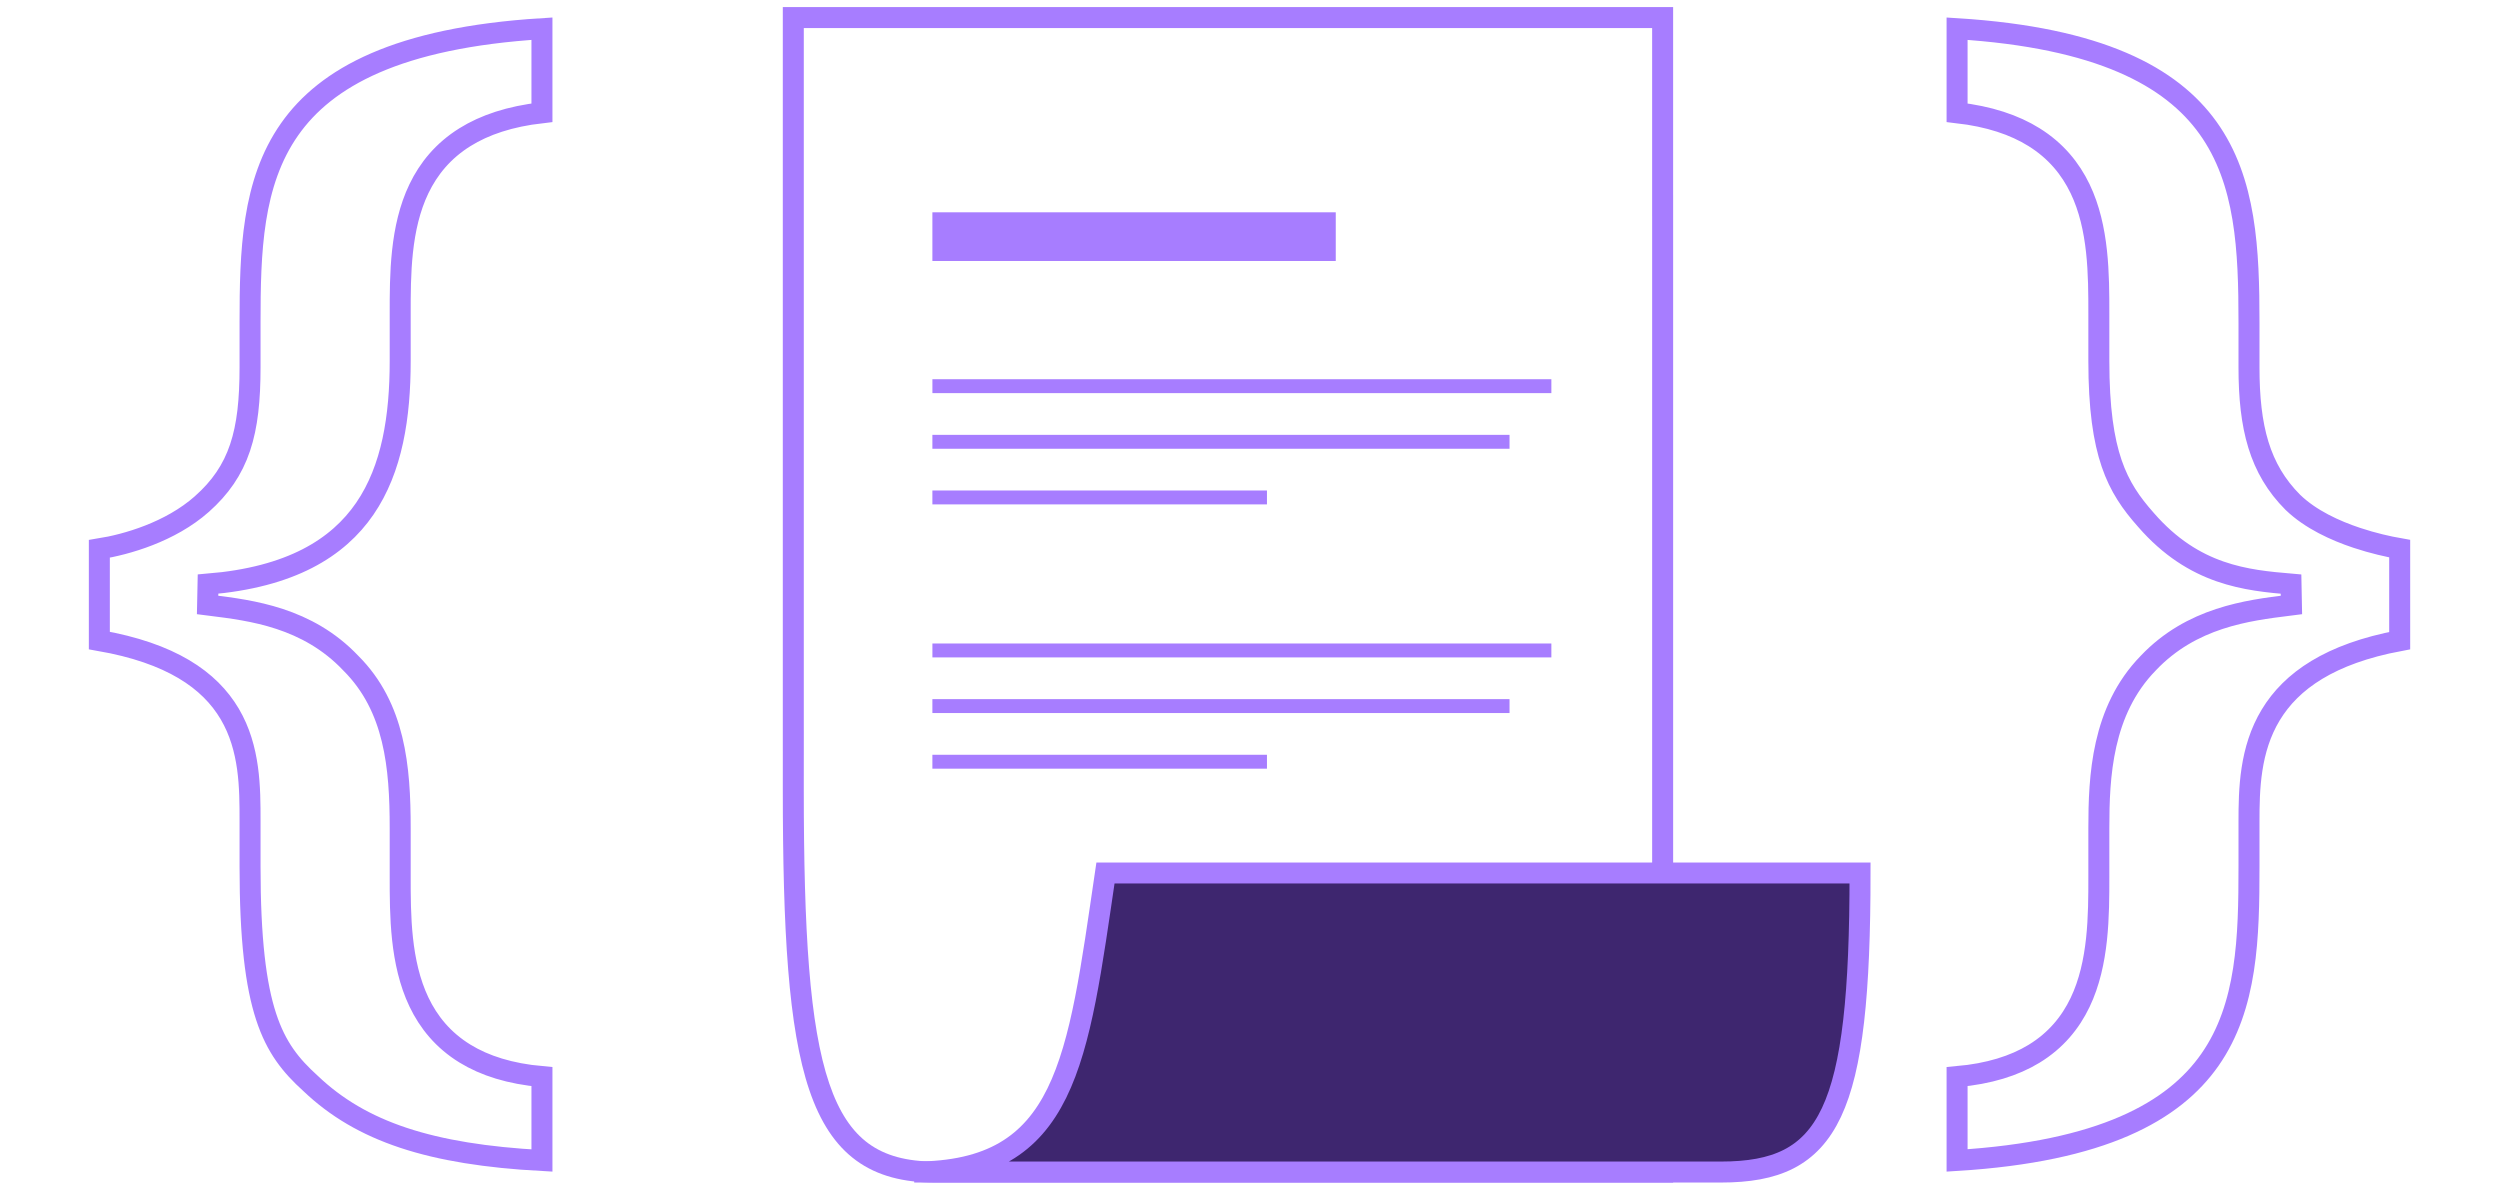
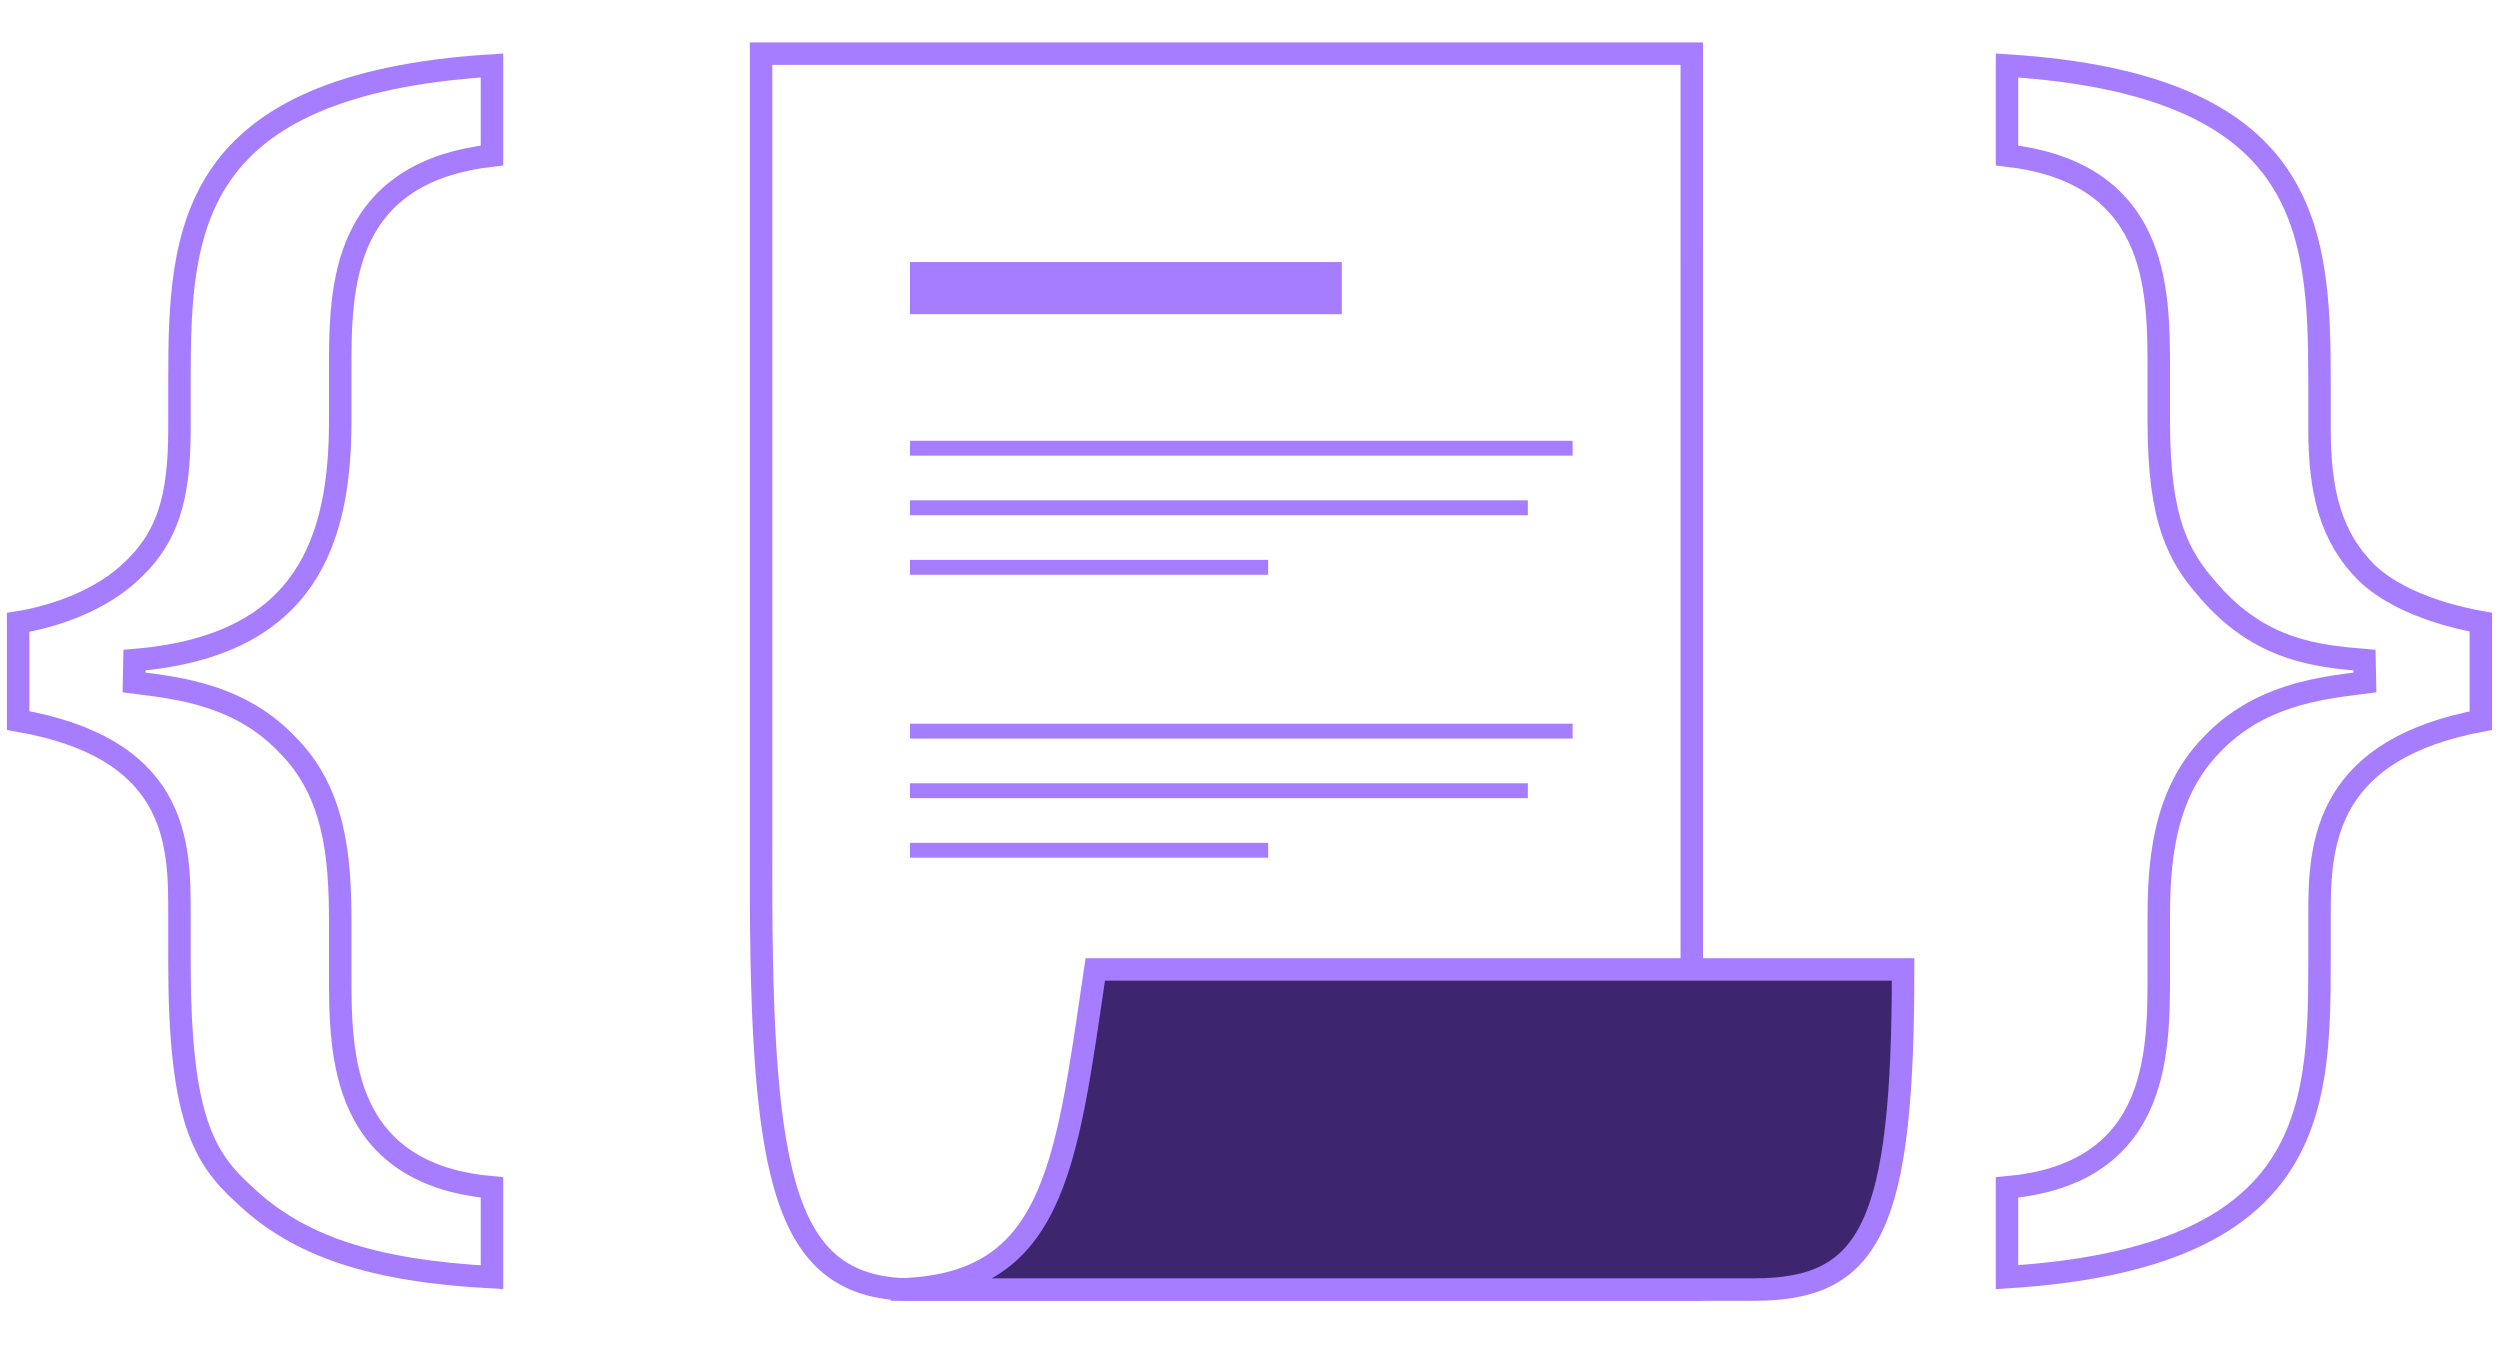
- <svg xmlns="http://www.w3.org/2000/svg" width="178" height="85" viewBox="0 0 178 91" fill="none">
+ <svg xmlns="http://www.w3.org/2000/svg" width="128" height="69" viewBox="0 0 178 91" fill="none">
  <path d="M9.1 38.428L9.102 38.426C10.509 37.176 11.446 35.821 12.018 34.118C12.582 32.44 12.778 30.465 12.778 28.001V24.595C12.778 19.203 12.921 13.943 15.796 9.852C18.562 5.914 24.017 2.87 35.028 2.186V8.593C32.587 8.872 30.663 9.518 29.158 10.457C27.497 11.492 26.387 12.857 25.652 14.385C24.222 17.359 24.222 20.967 24.223 23.924L24.223 24.011V27.514C24.223 31.745 23.616 35.729 21.527 38.775C19.47 41.776 15.874 44.003 9.575 44.523L9.542 46.114C9.612 46.123 9.682 46.132 9.753 46.141C12.882 46.53 17.147 47.061 20.451 50.542L20.458 50.55L20.466 50.557C23.815 53.905 24.223 58.459 24.223 63.127V66.727L24.223 66.812C24.222 69.724 24.222 73.378 25.651 76.376C26.385 77.916 27.497 79.29 29.163 80.312C30.67 81.237 32.592 81.849 35.028 82.067V88.462C26.539 88.005 21.251 86.265 17.397 82.592L17.39 82.585L17.382 82.578C15.898 81.234 14.777 79.863 14.004 77.498C13.216 75.09 12.778 71.615 12.778 66.046V62.641L12.778 62.557C12.778 60.081 12.778 57.047 11.231 54.425C9.693 51.82 6.738 49.777 1.29 48.825V41.837C3.355 41.508 6.694 40.556 9.1 38.428ZM168.498 38.297L168.504 38.303L168.51 38.308C169.852 39.596 171.711 40.446 173.362 40.996C174.618 41.414 175.801 41.675 176.636 41.821V48.834C171.318 49.833 168.377 51.901 166.81 54.491C165.208 57.137 165.149 60.174 165.149 62.641V66.046C165.149 71.442 165.028 76.7 162.166 80.791C159.411 84.727 153.958 87.772 142.898 88.456V82.067C145.333 81.85 147.254 81.244 148.761 80.328C150.427 79.314 151.54 77.948 152.274 76.414C153.704 73.427 153.704 69.772 153.704 66.815V66.727V63.127C153.704 59.218 153.921 54.185 157.468 50.55L157.475 50.542C160.779 47.061 165.044 46.53 168.173 46.141C168.244 46.132 168.314 46.123 168.384 46.114L168.353 44.524C164.975 44.234 160.977 43.861 157.304 39.639L157.298 39.632C156.174 38.368 155.295 37.121 154.683 35.332C154.065 33.525 153.704 31.116 153.704 27.514V24.011V23.924C153.704 20.967 153.704 17.359 152.274 14.385C151.539 12.857 150.429 11.492 148.768 10.457C147.263 9.518 145.339 8.872 142.898 8.593V2.187C153.769 2.868 159.225 5.843 162.025 9.748C164.933 13.804 165.149 19.065 165.149 24.595V28.001C165.149 32.568 165.944 35.744 168.498 38.297Z" stroke="#A77DFF" stroke-width="1.6" />
  <path d="M120.453 1.34L121.253 1.34L121.253 0.54H120.453V1.34ZM54.188 1.34V0.54H53.388L53.388 1.34L54.188 1.34ZM120.453 15.653L119.653 15.653L119.653 16.453H120.453V15.653ZM120.454 15.653H121.254V14.853H120.454V15.653ZM120.454 89.34V90.14H121.254V89.34H120.454ZM54.189 56.472L54.989 56.473L54.99 55.672H54.189V56.472ZM54.188 56.472H53.388V57.273H54.188V56.472ZM120.453 0.54H54.188V2.14H120.453V0.54ZM121.253 15.653L121.253 1.34L119.653 1.34L119.653 15.653L121.253 15.653ZM120.454 14.853H120.453V16.453H120.454V14.853ZM121.254 60.161V15.653H119.654V60.161H121.254ZM121.254 89.34V60.161H119.654V89.34H121.254ZM64.992 90.14H120.454V88.54H64.992V90.14ZM53.388 60.161C53.388 70.924 53.801 78.355 55.412 83.099C56.226 85.496 57.369 87.284 58.985 88.462C60.604 89.641 62.602 90.14 64.992 90.14V88.54C62.822 88.54 61.19 88.088 59.927 87.169C58.663 86.247 57.674 84.786 56.927 82.585C55.416 78.134 54.987 70.976 54.987 60.161H53.388ZM53.389 56.472C53.388 57.703 53.388 58.934 53.388 60.161H54.987C54.987 58.935 54.988 57.704 54.989 56.473L53.389 56.472ZM54.188 57.273H54.189V55.672H54.188V57.273ZM53.388 1.34C53.388 19.718 53.388 38.095 53.388 56.472H54.988C54.988 38.095 54.988 19.718 54.988 1.34L53.388 1.34Z" fill="#A77DFF" />
  <path d="M63.405 89.34L124.899 89.34C133.218 89.34 135.501 84.834 135.501 66.545L77.983 66.545C75.865 80.906 75.068 89.34 63.405 89.34Z" fill="#3E266F" stroke="#A77DFF" stroke-width="1.6" />
  <rect x="64.79" y="16.183" width="30.747" height="3.711" fill="#A77DFF" />
  <rect x="64.791" y="28.906" width="47.181" height="1.06" fill="#A77DFF" />
  <rect x="64.79" y="33.147" width="43.993" height="1.06" fill="#A77DFF" />
  <rect x="64.79" y="37.388" width="25.503" height="1.06" fill="#A77DFF" />
  <rect x="64.791" y="49.051" width="47.181" height="1.06" fill="#A77DFF" />
  <rect x="64.79" y="53.292" width="43.993" height="1.06" fill="#A77DFF" />
  <rect x="64.79" y="57.533" width="25.503" height="1.06" fill="#A77DFF" />
</svg>
